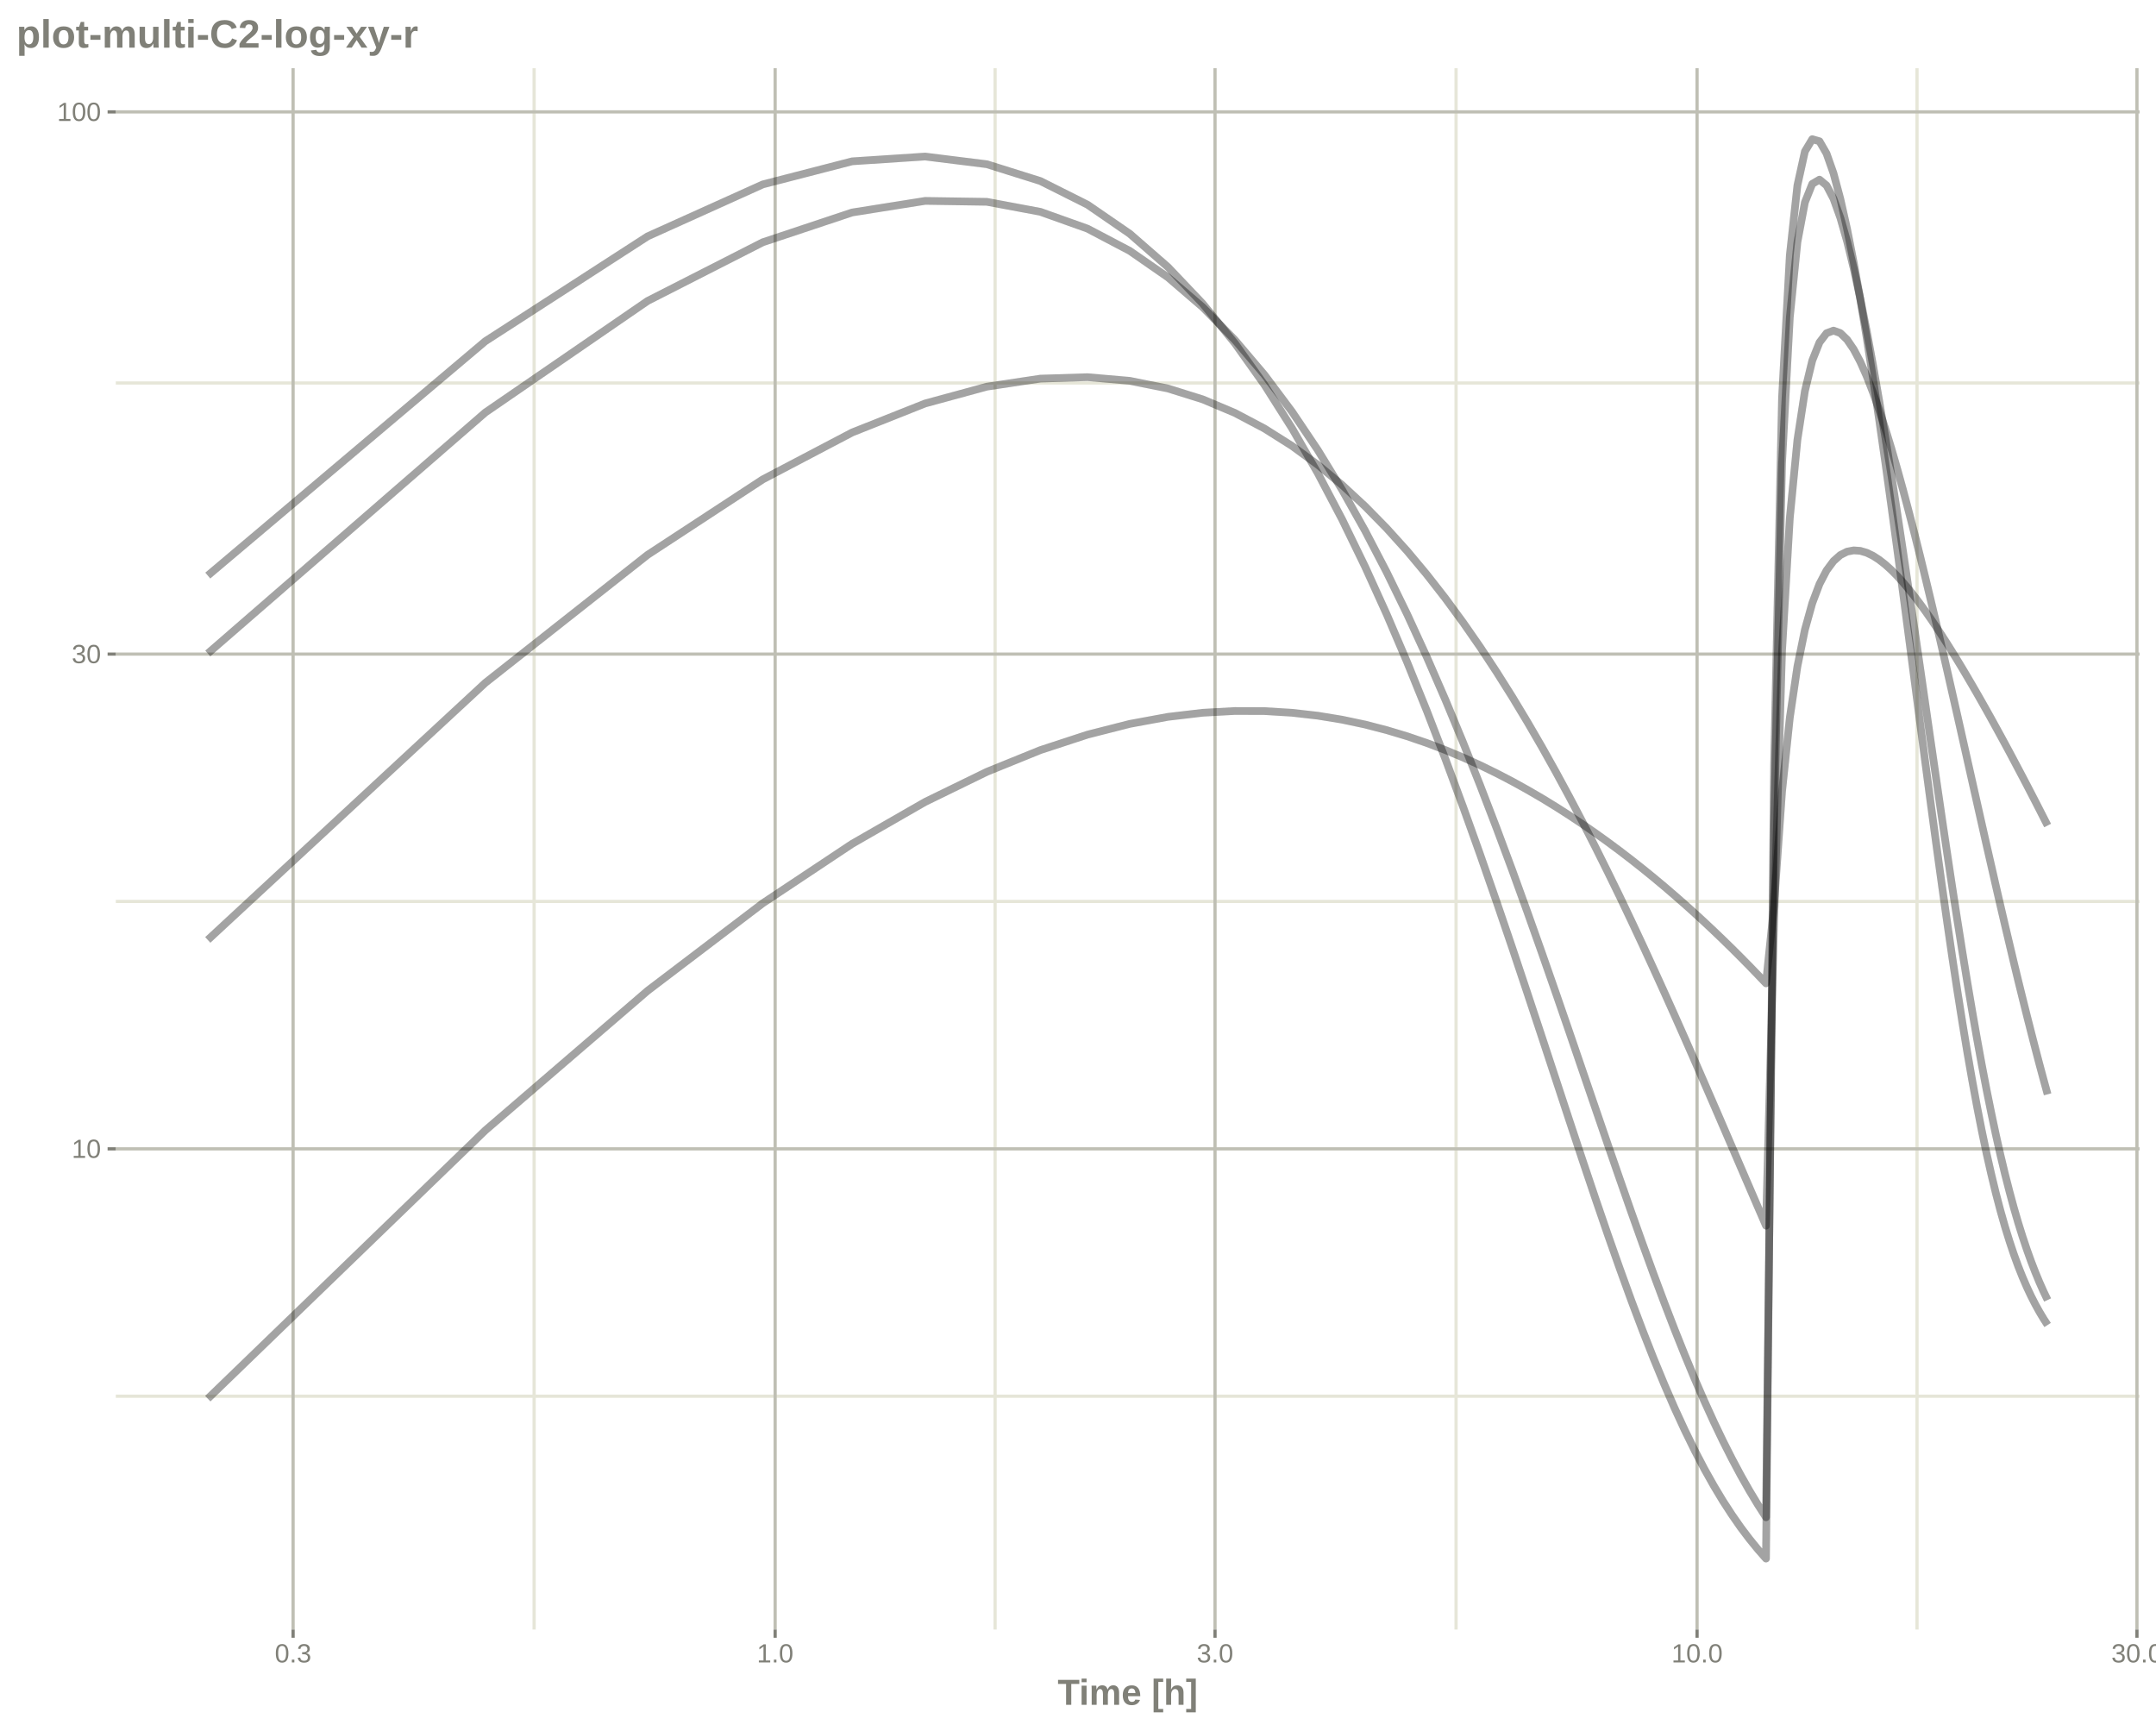
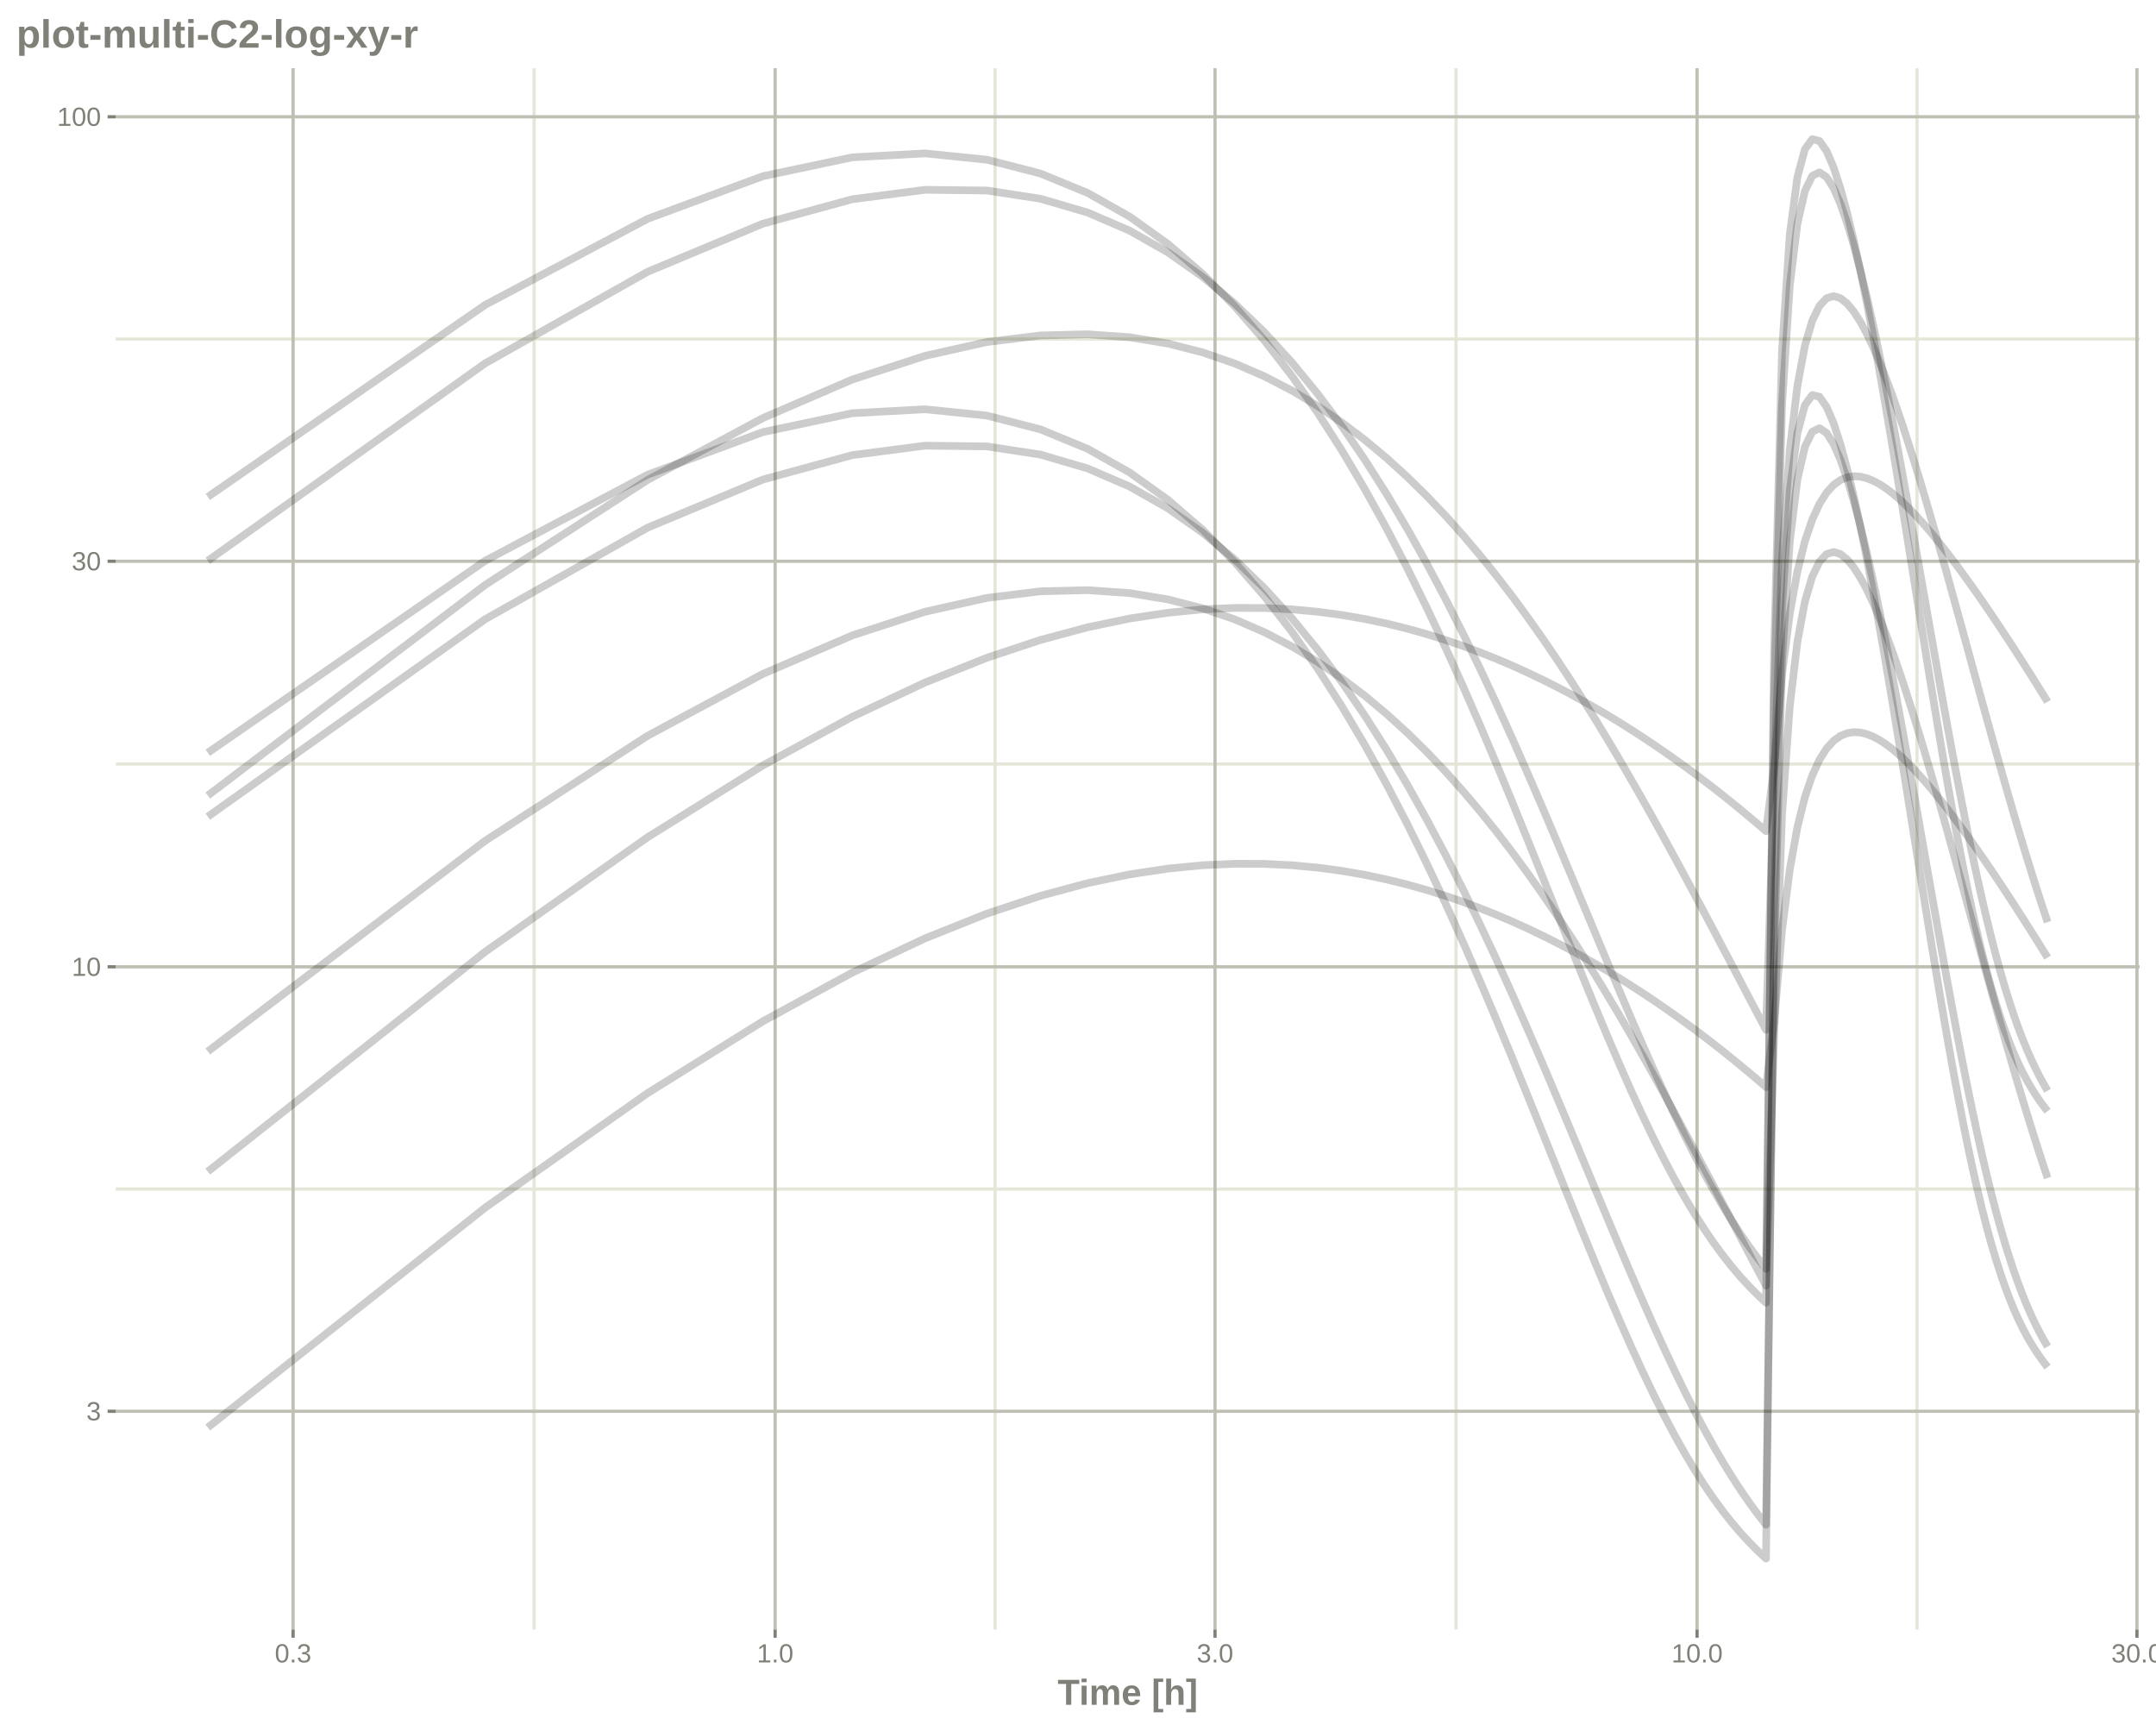
<svg xmlns="http://www.w3.org/2000/svg" viewBox="0 0 720.00 576.00">
  <defs>
    <style type="text/css">
    line, polyline, polygon, path, rect, circle {
      fill: none;
      stroke: #000000;
      stroke-linecap: round;
      stroke-linejoin: round;
      stroke-miterlimit: 10.00;
    }
  </style>
  </defs>
  <rect width="100%" height="100%" style="stroke: none; fill: #FFFFFF;" />
  <rect x="0.00" y="0.00" width="720.00" height="576.00" style="stroke-width: 1.07; stroke: #FFFFFF; fill: #FFFFFF;" />
  <defs>
    <clipPath id="cpMzguNjd8NzE0LjUyfDU0NC4xM3wyMi43Nw==">
      <rect x="38.67" y="22.77" width="675.85" height="521.36" />
    </clipPath>
  </defs>
  <rect x="38.67" y="22.77" width="675.85" height="521.36" style="stroke-width: 1.07; stroke: none; fill: #FFFFFF;" clip-path="url(#cpMzguNjd8NzE0LjUyfDU0NC4xM3wyMi43Nw==)" />
-   <polyline points="38.67,466.21 714.52,466.21 " style="stroke-width: 1.07; stroke: #E6E6D8; stroke-linecap: butt;" clip-path="url(#cpMzguNjd8NzE0LjUyfDU0NC4xM3wyMi43Nw==)" />
-   <polyline points="38.67,301.01 714.52,301.01 " style="stroke-width: 1.07; stroke: #E6E6D8; stroke-linecap: butt;" clip-path="url(#cpMzguNjd8NzE0LjUyfDU0NC4xM3wyMi43Nw==)" />
-   <polyline points="38.67,127.88 714.52,127.88 " style="stroke-width: 1.07; stroke: #E6E6D8; stroke-linecap: butt;" clip-path="url(#cpMzguNjd8NzE0LjUyfDU0NC4xM3wyMi43Nw==)" />
+   <polyline points="38.67,397.04 714.52,397.04 " style="stroke-width: 1.07; stroke: #E6E6D8; stroke-linecap: butt;" clip-path="url(#cpMzguNjd8NzE0LjUyfDU0NC4xM3wyMi43Nw==)" />
+   <polyline points="38.67,255.12 714.52,255.12 " style="stroke-width: 1.07; stroke: #E6E6D8; stroke-linecap: butt;" clip-path="url(#cpMzguNjd8NzE0LjUyfDU0NC4xM3wyMi43Nw==)" />
+   <polyline points="38.67,113.21 714.52,113.21 " style="stroke-width: 1.07; stroke: #E6E6D8; stroke-linecap: butt;" clip-path="url(#cpMzguNjd8NzE0LjUyfDU0NC4xM3wyMi43Nw==)" />
  <polyline points="178.37,544.13 178.37,22.77 " style="stroke-width: 1.07; stroke: #E6E6D8; stroke-linecap: butt;" clip-path="url(#cpMzguNjd8NzE0LjUyfDU0NC4xM3wyMi43Nw==)" />
  <polyline points="332.31,544.13 332.31,22.77 " style="stroke-width: 1.07; stroke: #E6E6D8; stroke-linecap: butt;" clip-path="url(#cpMzguNjd8NzE0LjUyfDU0NC4xM3wyMi43Nw==)" />
  <polyline points="486.25,544.13 486.25,22.77 " style="stroke-width: 1.07; stroke: #E6E6D8; stroke-linecap: butt;" clip-path="url(#cpMzguNjd8NzE0LjUyfDU0NC4xM3wyMi43Nw==)" />
  <polyline points="640.19,544.13 640.19,22.77 " style="stroke-width: 1.07; stroke: #E6E6D8; stroke-linecap: butt;" clip-path="url(#cpMzguNjd8NzE0LjUyfDU0NC4xM3wyMi43Nw==)" />
-   <polyline points="38.67,383.61 714.52,383.61 " style="stroke-width: 1.07; stroke: #BFBFB4; stroke-linecap: butt;" clip-path="url(#cpMzguNjd8NzE0LjUyfDU0NC4xM3wyMi43Nw==)" />
-   <polyline points="38.67,218.41 714.52,218.41 " style="stroke-width: 1.07; stroke: #BFBFB4; stroke-linecap: butt;" clip-path="url(#cpMzguNjd8NzE0LjUyfDU0NC4xM3wyMi43Nw==)" />
-   <polyline points="38.67,37.36 714.52,37.36 " style="stroke-width: 1.07; stroke: #BFBFB4; stroke-linecap: butt;" clip-path="url(#cpMzguNjd8NzE0LjUyfDU0NC4xM3wyMi43Nw==)" />
+   <polyline points="38.67,471.24 714.52,471.24 " style="stroke-width: 1.07; stroke: #BFBFB4; stroke-linecap: butt;" clip-path="url(#cpMzguNjd8NzE0LjUyfDU0NC4xM3wyMi43Nw==)" />
+   <polyline points="38.67,322.83 714.52,322.83 " style="stroke-width: 1.07; stroke: #BFBFB4; stroke-linecap: butt;" clip-path="url(#cpMzguNjd8NzE0LjUyfDU0NC4xM3wyMi43Nw==)" />
+   <polyline points="38.67,187.41 714.52,187.41 " style="stroke-width: 1.07; stroke: #BFBFB4; stroke-linecap: butt;" clip-path="url(#cpMzguNjd8NzE0LjUyfDU0NC4xM3wyMi43Nw==)" />
+   <polyline points="38.67,39.00 714.52,39.00 " style="stroke-width: 1.07; stroke: #BFBFB4; stroke-linecap: butt;" clip-path="url(#cpMzguNjd8NzE0LjUyfDU0NC4xM3wyMi43Nw==)" />
  <polyline points="97.88,544.13 97.88,22.77 " style="stroke-width: 1.07; stroke: #BFBFB4; stroke-linecap: butt;" clip-path="url(#cpMzguNjd8NzE0LjUyfDU0NC4xM3wyMi43Nw==)" />
  <polyline points="258.86,544.13 258.86,22.77 " style="stroke-width: 1.07; stroke: #BFBFB4; stroke-linecap: butt;" clip-path="url(#cpMzguNjd8NzE0LjUyfDU0NC4xM3wyMi43Nw==)" />
  <polyline points="405.76,544.13 405.76,22.77 " style="stroke-width: 1.07; stroke: #BFBFB4; stroke-linecap: butt;" clip-path="url(#cpMzguNjd8NzE0LjUyfDU0NC4xM3wyMi43Nw==)" />
  <polyline points="566.74,544.13 566.74,22.77 " style="stroke-width: 1.07; stroke: #BFBFB4; stroke-linecap: butt;" clip-path="url(#cpMzguNjd8NzE0LjUyfDU0NC4xM3wyMi43Nw==)" />
  <polyline points="713.64,544.13 713.64,22.77 " style="stroke-width: 1.07; stroke: #BFBFB4; stroke-linecap: butt;" clip-path="url(#cpMzguNjd8NzE0LjUyfDU0NC4xM3wyMi43Nw==)" />
-   <polyline points="69.39,313.85 162.07,228.01 216.28,185.26 254.75,160.07 284.58,144.41 308.96,134.72 329.57,129.11 347.43,126.43 363.18,125.94 377.27,127.16 390.01,129.71 401.64,133.35 412.35,137.86 422.26,143.09 431.48,148.91 440.11,155.23 448.22,161.97 455.86,169.05 463.09,176.42 469.95,184.02 476.47,191.83 482.69,199.80 488.63,207.90 494.32,216.09 499.78,224.37 505.03,232.70 510.07,241.07 514.94,249.46 519.63,257.85 524.16,266.22 528.54,274.57 532.79,282.87 536.90,291.13 540.90,299.32 544.77,307.44 548.54,315.48 552.20,323.43 555.77,331.28 559.24,339.02 562.63,346.65 565.93,354.16 569.15,361.55 572.30,368.80 575.37,375.91 578.38,382.89 581.31,389.71 584.19,396.39 587.00,402.91 589.76,409.28 592.46,307.89 595.11,217.37 597.71,172.98 600.25,146.87 602.75,130.58 605.21,120.39 607.62,114.34 609.98,111.26 612.31,110.39 614.59,111.23 616.84,113.41 619.05,116.66 621.23,120.77 623.37,125.58 625.47,130.98 627.54,136.85 629.59,143.12 631.60,149.70 633.58,156.55 635.53,163.61 637.45,170.85 639.35,178.21 641.22,185.68 643.06,193.22 644.88,200.81 646.68,208.42 648.45,216.03 650.20,223.62 651.92,231.19 653.63,238.71 655.31,246.17 656.97,253.56 658.61,260.86 660.23,268.07 661.83,275.17 663.41,282.17 664.98,289.04 666.52,295.79 668.05,302.41 669.56,308.89 671.06,315.23 672.53,321.42 673.99,327.46 675.44,333.35 676.87,339.08 678.29,344.66 679.69,350.08 681.07,355.35 682.44,360.45 683.80,365.40 " style="stroke-width: 2.56; stroke: #000000; stroke-opacity: 0.20; stroke-linecap: butt;" clip-path="url(#cpMzguNjd8NzE0LjUyfDU0NC4xM3wyMi43Nw==)" />
-   <polyline points="69.39,313.85 162.07,228.01 216.28,185.26 254.75,160.07 284.58,144.41 308.96,134.72 329.57,129.11 347.43,126.43 363.18,125.94 377.27,127.16 390.01,129.71 401.64,133.35 412.35,137.86 422.26,143.09 431.48,148.91 440.11,155.23 448.22,161.97 455.86,169.05 463.09,176.42 469.95,184.02 476.47,191.83 482.69,199.80 488.63,207.90 494.32,216.09 499.78,224.37 505.03,232.70 510.07,241.07 514.94,249.46 519.63,257.85 524.16,266.22 528.54,274.57 532.79,282.87 536.90,291.13 540.90,299.32 544.77,307.44 548.54,315.48 552.20,323.43 555.77,331.28 559.24,339.02 562.63,346.65 565.93,354.16 569.15,361.55 572.30,368.80 575.37,375.91 578.38,382.89 581.31,389.71 584.19,396.39 587.00,402.91 589.76,409.28 592.46,307.89 595.11,217.37 597.71,172.98 600.25,146.87 602.75,130.58 605.21,120.39 607.62,114.34 609.98,111.26 612.31,110.39 614.59,111.23 616.84,113.41 619.05,116.66 621.23,120.77 623.37,125.58 625.47,130.98 627.54,136.85 629.59,143.12 631.60,149.70 633.58,156.55 635.53,163.61 637.45,170.85 639.35,178.21 641.22,185.68 643.06,193.22 644.88,200.81 646.68,208.42 648.45,216.03 650.20,223.62 651.92,231.19 653.63,238.71 655.31,246.17 656.97,253.56 658.61,260.86 660.23,268.07 661.83,275.17 663.41,282.17 664.98,289.04 666.52,295.79 668.05,302.41 669.56,308.89 671.06,315.23 672.53,321.42 673.99,327.46 675.44,333.35 676.87,339.08 678.29,344.66 679.69,350.08 681.07,355.35 682.44,360.45 683.80,365.40 " style="stroke-width: 2.56; stroke: #000000; stroke-opacity: 0.20; stroke-linecap: butt;" clip-path="url(#cpMzguNjd8NzE0LjUyfDU0NC4xM3wyMi43Nw==)" />
-   <polyline points="69.39,192.19 162.07,113.94 216.28,78.92 254.75,61.57 284.58,53.87 308.96,52.27 329.57,54.84 347.43,60.45 363.18,68.35 377.27,78.04 390.01,89.15 401.64,101.39 412.35,114.56 422.26,128.48 431.48,143.02 440.11,158.05 448.22,173.47 455.86,189.19 463.09,205.12 469.95,221.19 476.47,237.32 482.69,253.44 488.63,269.49 494.32,285.40 499.78,301.10 505.03,316.52 510.07,331.62 514.94,346.32 519.63,360.58 524.16,374.34 528.54,387.55 532.79,400.18 536.90,412.18 540.90,423.53 544.77,434.22 548.54,444.22 552.20,453.55 555.77,462.20 559.24,470.20 562.63,477.55 565.93,484.29 569.15,490.45 572.30,496.07 575.37,501.18 578.38,505.81 581.31,510.02 584.19,513.83 587.00,517.29 589.76,520.43 592.46,255.64 595.11,132.78 597.71,85.25 600.25,61.88 602.75,50.56 605.21,46.47 607.62,47.17 609.98,51.27 612.31,57.89 614.59,66.43 616.84,76.46 619.05,87.67 621.23,99.82 623.37,112.72 625.47,126.19 627.54,140.11 629.59,154.36 631.60,168.83 633.58,183.42 635.53,198.06 637.45,212.65 639.35,227.12 641.22,241.39 643.06,255.40 644.88,269.08 646.68,282.37 648.45,295.22 650.20,307.57 651.92,319.39 653.63,330.63 655.31,341.28 656.97,351.30 658.61,360.70 660.23,369.47 661.83,377.61 663.41,385.14 664.98,392.07 666.52,398.44 668.05,404.26 669.56,409.58 671.06,414.43 672.53,418.83 673.99,422.84 675.44,426.48 676.87,429.79 678.29,432.80 679.69,435.54 681.07,438.04 682.44,440.33 683.80,442.43 " style="stroke-width: 2.56; stroke: #000000; stroke-opacity: 0.20; stroke-linecap: butt;" clip-path="url(#cpMzguNjd8NzE0LjUyfDU0NC4xM3wyMi43Nw==)" />
-   <polyline points="69.39,192.19 162.07,113.94 216.28,78.92 254.75,61.57 284.58,53.87 308.96,52.27 329.57,54.84 347.43,60.45 363.18,68.35 377.27,78.04 390.01,89.15 401.64,101.39 412.35,114.56 422.26,128.48 431.48,143.02 440.11,158.05 448.22,173.47 455.86,189.19 463.09,205.12 469.95,221.19 476.47,237.32 482.69,253.44 488.63,269.49 494.32,285.40 499.78,301.10 505.03,316.52 510.07,331.62 514.94,346.32 519.63,360.58 524.16,374.34 528.54,387.55 532.79,400.18 536.90,412.18 540.90,423.53 544.77,434.22 548.54,444.22 552.20,453.55 555.77,462.20 559.24,470.20 562.63,477.55 565.93,484.29 569.15,490.45 572.30,496.07 575.37,501.18 578.38,505.81 581.31,510.02 584.19,513.83 587.00,517.29 589.76,520.43 592.46,255.64 595.11,132.78 597.71,85.25 600.25,61.88 602.75,50.56 605.21,46.47 607.62,47.17 609.98,51.27 612.31,57.89 614.59,66.43 616.84,76.46 619.05,87.67 621.23,99.82 623.37,112.72 625.47,126.19 627.54,140.11 629.59,154.36 631.60,168.83 633.58,183.42 635.53,198.06 637.45,212.65 639.35,227.12 641.22,241.39 643.06,255.40 644.88,269.08 646.68,282.37 648.45,295.22 650.20,307.57 651.92,319.39 653.63,330.63 655.31,341.28 656.97,351.30 658.61,360.70 660.23,369.47 661.83,377.61 663.41,385.14 664.98,392.07 666.52,398.44 668.05,404.26 669.56,409.58 671.06,414.43 672.53,418.83 673.99,422.84 675.44,426.48 676.87,429.79 678.29,432.80 679.69,435.54 681.07,438.04 682.44,440.33 683.80,442.43 " style="stroke-width: 2.56; stroke: #000000; stroke-opacity: 0.20; stroke-linecap: butt;" clip-path="url(#cpMzguNjd8NzE0LjUyfDU0NC4xM3wyMi43Nw==)" />
-   <polyline points="69.39,467.03 162.07,377.45 216.28,330.82 254.75,301.59 284.58,281.76 308.96,267.77 329.57,257.72 347.43,250.47 363.18,245.31 377.27,241.72 390.01,239.37 401.64,238.00 412.35,237.41 422.26,237.44 431.48,238.00 440.11,238.98 448.22,240.31 455.86,241.93 463.09,243.80 469.95,245.86 476.47,248.09 482.69,250.46 488.63,252.95 494.32,255.53 499.78,258.20 505.03,260.93 510.07,263.72 514.94,266.55 519.63,269.42 524.16,272.32 528.54,275.24 532.79,278.18 536.90,281.13 540.90,284.10 544.77,287.07 548.54,290.05 552.20,293.02 555.77,296.00 559.24,298.98 562.63,301.95 565.93,304.91 569.15,307.87 572.30,310.83 575.37,313.77 578.38,316.71 581.31,319.63 584.19,322.55 587.00,325.46 589.76,328.35 592.46,302.21 595.11,264.36 597.71,239.64 600.25,222.50 602.75,210.26 605.21,201.41 607.62,195.02 609.98,190.48 612.31,187.35 614.59,185.33 616.84,184.20 619.05,183.78 621.23,183.93 623.37,184.56 625.47,185.57 627.54,186.91 629.59,188.51 631.60,190.33 633.58,192.33 635.53,194.49 637.45,196.77 639.35,199.16 641.22,201.64 643.06,204.18 644.88,206.79 646.68,209.45 648.45,212.14 650.20,214.87 651.92,217.62 653.63,220.39 655.31,223.17 656.97,225.97 658.61,228.77 660.23,231.57 661.83,234.38 663.41,237.18 664.98,239.99 666.52,242.79 668.05,245.58 669.56,248.36 671.06,251.14 672.53,253.91 673.99,256.67 675.44,259.41 676.87,262.15 678.29,264.88 679.69,267.59 681.07,270.29 682.44,272.98 683.80,275.65 " style="stroke-width: 2.56; stroke: #000000; stroke-opacity: 0.20; stroke-linecap: butt;" clip-path="url(#cpMzguNjd8NzE0LjUyfDU0NC4xM3wyMi43Nw==)" />
-   <polyline points="69.39,467.03 162.07,377.45 216.28,330.82 254.75,301.59 284.58,281.76 308.96,267.77 329.57,257.72 347.43,250.47 363.18,245.31 377.27,241.72 390.01,239.37 401.64,238.00 412.35,237.41 422.26,237.44 431.48,238.00 440.11,238.98 448.22,240.31 455.86,241.93 463.09,243.80 469.95,245.86 476.47,248.09 482.69,250.46 488.63,252.95 494.32,255.53 499.78,258.20 505.03,260.93 510.07,263.72 514.94,266.55 519.63,269.42 524.16,272.32 528.54,275.24 532.79,278.18 536.90,281.13 540.90,284.10 544.77,287.07 548.54,290.05 552.20,293.02 555.77,296.00 559.24,298.98 562.63,301.95 565.93,304.91 569.15,307.87 572.30,310.83 575.37,313.77 578.38,316.71 581.31,319.63 584.19,322.55 587.00,325.46 589.76,328.35 592.46,302.21 595.11,264.36 597.71,239.64 600.25,222.50 602.75,210.26 605.21,201.41 607.62,195.02 609.98,190.48 612.31,187.35 614.59,185.33 616.84,184.20 619.05,183.78 621.23,183.93 623.37,184.56 625.47,185.57 627.54,186.91 629.59,188.51 631.60,190.33 633.58,192.33 635.53,194.49 637.45,196.77 639.35,199.16 641.22,201.64 643.06,204.18 644.88,206.79 646.68,209.45 648.45,212.14 650.20,214.87 651.92,217.62 653.63,220.39 655.31,223.17 656.97,225.97 658.61,228.77 660.23,231.57 661.83,234.38 663.41,237.18 664.98,239.99 666.52,242.79 668.05,245.58 669.56,248.36 671.06,251.14 672.53,253.91 673.99,256.67 675.44,259.41 676.87,262.15 678.29,264.88 679.69,267.59 681.07,270.29 682.44,272.98 683.80,275.65 " style="stroke-width: 2.56; stroke: #000000; stroke-opacity: 0.20; stroke-linecap: butt;" clip-path="url(#cpMzguNjd8NzE0LjUyfDU0NC4xM3wyMi43Nw==)" />
-   <polyline points="69.39,218.20 162.07,137.74 216.28,100.49 254.75,80.89 284.58,70.95 308.96,67.08 329.57,67.39 347.43,70.73 363.18,76.35 377.27,83.76 390.01,92.59 401.64,102.57 412.35,113.48 422.26,125.16 431.48,137.48 440.11,150.32 448.22,163.58 455.86,177.19 463.09,191.07 469.95,205.15 476.47,219.36 482.69,233.66 488.63,247.99 494.32,262.29 499.78,276.51 505.03,290.61 510.07,304.54 514.94,318.26 519.63,331.71 524.16,344.85 528.54,357.66 532.79,370.08 536.90,382.08 540.90,393.64 544.77,404.72 548.54,415.31 552.20,425.38 555.77,434.93 559.24,443.94 562.63,452.42 565.93,460.37 569.15,467.80 572.30,474.72 575.37,481.14 578.38,487.09 581.31,492.59 584.19,497.67 587.00,502.34 589.76,506.65 592.46,275.26 595.11,154.69 597.71,105.98 600.25,80.85 602.75,67.56 605.21,61.40 607.62,59.98 609.98,61.92 612.31,66.37 614.59,72.73 616.84,80.59 619.05,89.64 621.23,99.64 623.37,110.41 625.47,121.80 627.54,133.69 629.59,145.95 631.60,158.51 633.58,171.27 635.53,184.16 637.45,197.11 639.35,210.06 641.22,222.94 643.06,235.71 644.88,248.30 646.68,260.67 648.45,272.77 650.20,284.56 651.92,296.00 653.63,307.05 655.31,317.68 656.97,327.87 658.61,337.59 660.23,346.84 661.83,355.59 663.41,363.85 664.98,371.61 666.52,378.88 668.05,385.67 669.56,391.99 671.06,397.86 672.53,403.29 673.99,408.32 675.44,412.96 676.87,417.24 678.29,421.19 679.69,424.82 681.07,428.16 682.44,431.24 683.80,434.08 " style="stroke-width: 2.56; stroke: #000000; stroke-opacity: 0.20; stroke-linecap: butt;" clip-path="url(#cpMzguNjd8NzE0LjUyfDU0NC4xM3wyMi43Nw==)" />
-   <polyline points="69.39,218.20 162.07,137.74 216.28,100.49 254.75,80.89 284.58,70.95 308.96,67.08 329.57,67.39 347.43,70.73 363.18,76.35 377.27,83.76 390.01,92.59 401.64,102.57 412.35,113.48 422.26,125.16 431.48,137.48 440.11,150.32 448.22,163.58 455.86,177.19 463.09,191.07 469.95,205.15 476.47,219.36 482.69,233.66 488.63,247.99 494.32,262.29 499.78,276.51 505.03,290.61 510.07,304.54 514.94,318.26 519.63,331.71 524.16,344.85 528.54,357.66 532.79,370.08 536.90,382.08 540.90,393.64 544.77,404.72 548.54,415.31 552.20,425.38 555.77,434.93 559.24,443.94 562.63,452.42 565.93,460.37 569.15,467.80 572.30,474.72 575.37,481.14 578.38,487.09 581.31,492.59 584.19,497.67 587.00,502.34 589.76,506.65 592.46,275.26 595.11,154.69 597.71,105.98 600.25,80.85 602.75,67.56 605.21,61.40 607.62,59.98 609.98,61.92 612.31,66.37 614.59,72.73 616.84,80.59 619.05,89.64 621.23,99.64 623.37,110.41 625.47,121.80 627.54,133.69 629.59,145.95 631.60,158.51 633.58,171.27 635.53,184.16 637.45,197.11 639.35,210.06 641.22,222.94 643.06,235.71 644.88,248.30 646.68,260.67 648.45,272.77 650.20,284.56 651.92,296.00 653.63,307.05 655.31,317.68 656.97,327.87 658.61,337.59 660.23,346.84 661.83,355.59 663.41,363.85 664.98,371.61 666.52,378.88 668.05,385.67 669.56,391.99 671.06,397.86 672.53,403.29 673.99,408.32 675.44,412.96 676.87,417.24 678.29,421.19 679.69,424.82 681.07,428.16 682.44,431.24 683.80,434.08 " style="stroke-width: 2.56; stroke: #000000; stroke-opacity: 0.20; stroke-linecap: butt;" clip-path="url(#cpMzguNjd8NzE0LjUyfDU0NC4xM3wyMi43Nw==)" />
+   <polyline points="69.39,265.65 162.07,195.28 216.28,160.24 254.75,139.59 284.58,126.75 308.96,118.81 329.57,114.21 347.43,112.01 363.18,111.62 377.27,112.61 390.01,114.71 401.64,117.68 412.35,121.38 422.26,125.67 431.48,130.44 440.11,135.63 448.22,141.15 455.86,146.95 463.09,152.99 469.95,159.23 476.47,165.63 482.69,172.16 488.63,178.80 494.32,185.52 499.78,192.30 505.03,199.13 510.07,205.99 514.94,212.87 519.63,219.74 524.16,226.60 528.54,233.45 532.79,240.26 536.90,247.02 540.90,253.74 544.77,260.40 548.54,266.99 552.20,273.50 555.77,279.94 559.24,286.29 562.63,292.54 565.93,298.70 569.15,304.75 572.30,310.69 575.37,316.53 578.38,322.24 581.31,327.84 584.19,333.31 587.00,338.66 589.76,343.87 592.46,260.76 595.11,186.56 597.71,150.18 600.25,128.77 602.75,115.42 605.21,107.07 607.62,102.11 609.98,99.58 612.31,98.87 614.59,99.56 616.84,101.34 619.05,104.00 621.23,107.37 623.37,111.32 625.47,115.75 627.54,120.56 629.59,125.69 631.60,131.09 633.58,136.71 635.53,142.50 637.45,148.43 639.35,154.47 641.22,160.59 643.06,166.77 644.88,172.98 646.68,179.22 648.45,185.46 650.20,191.69 651.92,197.89 653.63,204.05 655.31,210.17 656.97,216.22 658.61,222.21 660.23,228.12 661.83,233.95 663.41,239.68 664.98,245.32 666.52,250.85 668.05,256.27 669.56,261.58 671.06,266.78 672.53,271.85 673.99,276.81 675.44,281.63 676.87,286.33 678.29,290.91 679.69,295.35 681.07,299.67 682.44,303.85 683.80,307.91 " style="stroke-width: 2.56; stroke: #000000; stroke-opacity: 0.20; stroke-linecap: butt;" clip-path="url(#cpMzguNjd8NzE0LjUyfDU0NC4xM3wyMi43Nw==)" />
+   <polyline points="69.39,351.09 162.07,280.72 216.28,245.68 254.75,225.03 284.58,212.19 308.96,204.26 329.57,199.65 347.43,197.45 363.18,197.06 377.27,198.05 390.01,200.15 401.64,203.13 412.35,206.82 422.26,211.11 431.48,215.88 440.11,221.07 448.22,226.59 455.86,232.39 463.09,238.43 469.95,244.67 476.47,251.07 482.69,257.60 488.63,264.24 494.32,270.96 499.78,277.74 505.03,284.57 510.07,291.43 514.94,298.31 519.63,305.18 524.16,312.05 528.54,318.89 532.79,325.70 536.90,332.46 540.90,339.18 544.77,345.84 548.54,352.43 552.20,358.94 555.77,365.38 559.24,371.73 562.63,377.98 565.93,384.14 569.15,390.19 572.30,396.13 575.37,401.97 578.38,407.68 581.31,413.28 584.19,418.75 587.00,424.10 589.76,429.32 592.46,346.20 595.11,272.00 597.71,235.62 600.25,214.21 602.75,200.86 605.21,192.51 607.62,187.55 609.98,185.02 612.31,184.31 614.59,185.00 616.84,186.78 619.05,189.45 621.23,192.82 623.37,196.76 625.47,201.19 627.54,206.00 629.59,211.13 631.60,216.53 633.58,222.15 635.53,227.94 637.45,233.87 639.35,239.91 641.22,246.03 643.06,252.21 644.88,258.43 646.68,264.66 648.45,270.90 650.20,277.13 651.92,283.33 653.63,289.50 655.31,295.61 656.97,301.67 658.61,307.65 660.23,313.56 661.83,319.39 663.41,325.12 664.98,330.76 666.52,336.29 668.05,341.71 669.56,347.02 671.06,352.22 672.53,357.30 673.99,362.25 675.44,367.08 676.87,371.78 678.29,376.35 679.69,380.79 681.07,385.11 682.44,389.29 683.80,393.35 " style="stroke-width: 2.56; stroke: #000000; stroke-opacity: 0.20; stroke-linecap: butt;" clip-path="url(#cpMzguNjd8NzE0LjUyfDU0NC4xM3wyMi43Nw==)" />
+   <polyline points="69.39,165.92 162.07,101.78 216.28,73.07 254.75,58.84 284.58,52.54 308.96,51.22 329.57,53.33 347.43,57.93 363.18,64.41 377.27,72.35 390.01,81.45 401.64,91.49 412.35,102.28 422.26,113.70 431.48,125.61 440.11,137.94 448.22,150.58 455.86,163.46 463.09,176.52 469.95,189.69 476.47,202.92 482.69,216.13 488.63,229.29 494.32,242.33 499.78,255.19 505.03,267.84 510.07,280.22 514.94,292.27 519.63,303.96 524.16,315.24 528.54,326.07 532.79,336.42 536.90,346.25 540.90,355.56 544.77,364.32 548.54,372.52 552.20,380.17 555.77,387.26 559.24,393.81 562.63,399.84 565.93,405.37 569.15,410.42 572.30,415.02 575.37,419.21 578.38,423.01 581.31,426.46 584.19,429.58 587.00,432.42 589.76,434.99 592.46,217.94 595.11,117.22 597.71,78.26 600.25,59.10 602.75,49.82 605.21,46.47 607.62,47.05 609.98,50.41 612.31,55.83 614.59,62.83 616.84,71.05 619.05,80.25 621.23,90.21 623.37,100.77 625.47,111.82 627.54,123.23 629.59,134.91 631.60,146.77 633.58,158.73 635.53,170.73 637.45,182.69 639.35,194.55 641.22,206.25 643.06,217.74 644.88,228.95 646.68,239.85 648.45,250.38 650.20,260.50 651.92,270.19 653.63,279.41 655.31,288.13 656.97,296.35 658.61,304.06 660.23,311.24 661.83,317.91 663.41,324.09 664.98,329.77 666.52,334.99 668.05,339.76 669.56,344.12 671.06,348.09 672.53,351.71 673.99,354.99 675.44,357.98 676.87,360.69 678.29,363.15 679.69,365.40 681.07,367.45 682.44,369.33 683.80,371.05 " style="stroke-width: 2.56; stroke: #000000; stroke-opacity: 0.20; stroke-linecap: butt;" clip-path="url(#cpMzguNjd8NzE0LjUyfDU0NC4xM3wyMi43Nw==)" />
+   <polyline points="69.39,251.36 162.07,187.22 216.28,158.51 254.75,144.29 284.58,137.98 308.96,136.66 329.57,138.77 347.43,143.37 363.18,149.85 377.27,157.79 390.01,166.89 401.64,176.93 412.35,187.73 422.26,199.14 431.48,211.06 440.11,223.38 448.22,236.02 455.86,248.90 463.09,261.96 469.95,275.13 476.47,288.36 482.69,301.57 488.63,314.73 494.32,327.77 499.78,340.64 505.03,353.28 510.07,365.66 514.94,377.71 519.63,389.40 524.16,400.68 528.54,411.51 532.79,421.86 536.90,431.70 540.90,441.00 544.77,449.76 548.54,457.96 552.20,465.61 555.77,472.70 559.24,479.25 562.63,485.28 565.93,490.81 569.15,495.86 572.30,500.46 575.37,504.65 578.38,508.45 581.31,511.90 584.19,515.02 587.00,517.86 589.76,520.43 592.46,303.38 595.11,202.66 597.71,163.70 600.25,144.54 602.75,135.27 605.21,131.91 607.62,132.49 609.98,135.85 612.31,141.27 614.59,148.27 616.84,156.50 619.05,165.69 621.23,175.65 623.37,186.22 625.47,197.26 627.54,208.67 629.59,220.35 631.60,232.21 633.58,244.17 635.53,256.17 637.45,268.13 639.35,279.99 641.22,291.69 643.06,303.18 644.88,314.39 646.68,325.29 648.45,335.82 650.20,345.94 651.92,355.63 653.63,364.85 655.31,373.57 656.97,381.79 658.61,389.50 660.23,396.68 661.83,403.36 663.41,409.53 664.98,415.21 666.52,420.43 668.05,425.20 669.56,429.56 671.06,433.54 672.53,437.15 673.99,440.43 675.44,443.42 676.87,446.13 678.29,448.60 679.69,450.84 681.07,452.89 682.44,454.77 683.80,456.49 " style="stroke-width: 2.56; stroke: #000000; stroke-opacity: 0.20; stroke-linecap: butt;" clip-path="url(#cpMzguNjd8NzE0LjUyfDU0NC4xM3wyMi43Nw==)" />
+   <polyline points="69.39,391.22 162.07,317.78 216.28,279.56 254.75,255.60 284.58,239.35 308.96,227.88 329.57,219.64 347.43,213.70 363.18,209.46 377.27,206.53 390.01,204.60 401.64,203.47 412.35,202.99 422.26,203.02 431.48,203.47 440.11,204.28 448.22,205.37 455.86,206.70 463.09,208.22 469.95,209.92 476.47,211.74 482.69,213.69 488.63,215.73 494.32,217.85 499.78,220.03 505.03,222.27 510.07,224.55 514.94,226.88 519.63,229.23 524.16,231.60 528.54,234.00 532.79,236.41 536.90,238.83 540.90,241.26 544.77,243.70 548.54,246.14 552.20,248.58 555.77,251.02 559.24,253.46 562.63,255.89 565.93,258.32 569.15,260.75 572.30,263.17 575.37,265.58 578.38,267.99 581.31,270.39 584.19,272.78 587.00,275.16 589.76,277.54 592.46,256.10 595.11,225.08 597.71,204.82 600.25,190.77 602.75,180.73 605.21,173.48 607.62,168.24 609.98,164.52 612.31,161.95 614.59,160.30 616.84,159.37 619.05,159.02 621.23,159.15 623.37,159.67 625.47,160.50 627.54,161.59 629.59,162.90 631.60,164.40 633.58,166.04 635.53,167.81 637.45,169.68 639.35,171.64 641.22,173.66 643.06,175.75 644.88,177.89 646.68,180.07 648.45,182.27 650.20,184.51 651.92,186.76 653.63,189.03 655.31,191.32 656.97,193.61 658.61,195.90 660.23,198.20 661.83,200.50 663.41,202.80 664.98,205.10 666.52,207.40 668.05,209.68 669.56,211.97 671.06,214.24 672.53,216.51 673.99,218.77 675.44,221.03 676.87,223.27 678.29,225.50 679.69,227.73 681.07,229.94 682.44,232.15 683.80,234.34 " style="stroke-width: 2.56; stroke: #000000; stroke-opacity: 0.20; stroke-linecap: butt;" clip-path="url(#cpMzguNjd8NzE0LjUyfDU0NC4xM3wyMi43Nw==)" />
+   <polyline points="69.39,476.66 162.07,403.22 216.28,365.00 254.75,341.04 284.58,324.79 308.96,313.32 329.57,305.08 347.43,299.14 363.18,294.90 377.27,291.97 390.01,290.04 401.64,288.91 412.35,288.43 422.26,288.46 431.48,288.91 440.11,289.72 448.22,290.81 455.86,292.14 463.09,293.67 469.95,295.36 476.47,297.19 482.69,299.13 488.63,301.17 494.32,303.29 499.78,305.47 505.03,307.71 510.07,310.00 514.94,312.32 519.63,314.67 524.16,317.05 528.54,319.44 532.79,321.85 536.90,324.27 540.90,326.70 544.77,329.14 548.54,331.58 552.20,334.02 555.77,336.46 559.24,338.90 562.63,341.33 565.93,343.76 569.15,346.19 572.30,348.61 575.37,351.02 578.38,353.43 581.31,355.83 584.19,358.22 587.00,360.60 589.76,362.98 592.46,341.55 595.11,310.53 597.71,290.26 600.25,276.21 602.75,266.17 605.21,258.92 607.62,253.68 609.98,249.96 612.31,247.39 614.59,245.74 616.84,244.81 619.05,244.47 621.23,244.59 623.37,245.11 625.47,245.94 627.54,247.03 629.59,248.34 631.60,249.84 633.58,251.48 635.53,253.25 637.45,255.12 639.35,257.08 641.22,259.11 643.06,261.19 644.88,263.33 646.68,265.51 648.45,267.72 650.20,269.95 651.92,272.21 653.63,274.48 655.31,276.76 656.97,279.05 658.61,281.35 660.23,283.65 661.83,285.95 663.41,288.25 664.98,290.54 666.52,292.84 668.05,295.13 669.56,297.41 671.06,299.69 672.53,301.95 673.99,304.22 675.44,306.47 676.87,308.71 678.29,310.95 679.69,313.17 681.07,315.38 682.44,317.59 683.80,319.78 " style="stroke-width: 2.56; stroke: #000000; stroke-opacity: 0.20; stroke-linecap: butt;" clip-path="url(#cpMzguNjd8NzE0LjUyfDU0NC4xM3wyMi43Nw==)" />
+   <polyline points="69.39,187.25 162.07,121.29 216.28,90.75 254.75,74.69 284.58,66.54 308.96,63.37 329.57,63.62 347.43,66.35 363.18,70.96 377.27,77.04 390.01,84.28 401.64,92.45 412.35,101.40 422.26,110.98 431.48,121.07 440.11,131.60 448.22,142.47 455.86,153.63 463.09,165.00 469.95,176.54 476.47,188.20 482.69,199.92 488.63,211.66 494.32,223.38 499.78,235.04 505.03,246.60 510.07,258.02 514.94,269.26 519.63,280.29 524.16,291.06 528.54,301.56 532.79,311.74 536.90,321.58 540.90,331.06 544.77,340.14 548.54,348.82 552.20,357.08 555.77,364.90 559.24,372.29 562.63,379.24 565.93,385.76 569.15,391.85 572.30,397.52 575.37,402.78 578.38,407.66 581.31,412.17 584.19,416.33 587.00,420.16 589.76,423.69 592.46,234.02 595.11,135.18 597.71,95.25 600.25,74.65 602.75,63.76 605.21,58.71 607.62,57.54 609.98,59.14 612.31,62.78 614.59,68.00 616.84,74.44 619.05,81.85 621.23,90.06 623.37,98.89 625.47,108.22 627.54,117.96 629.59,128.02 631.60,138.31 633.58,148.77 635.53,159.34 637.45,169.95 639.35,180.57 641.22,191.13 643.06,201.59 644.88,211.91 646.68,222.05 648.45,231.97 650.20,241.64 651.92,251.01 653.63,260.07 655.31,268.79 656.97,277.14 658.61,285.11 660.23,292.69 661.83,299.86 663.41,306.63 664.98,313.00 666.52,318.95 668.05,324.52 669.56,329.70 671.06,334.51 672.53,338.97 673.99,343.09 675.44,346.90 676.87,350.41 678.29,353.64 679.69,356.61 681.07,359.36 682.44,361.88 683.80,364.21 " style="stroke-width: 2.56; stroke: #000000; stroke-opacity: 0.20; stroke-linecap: butt;" clip-path="url(#cpMzguNjd8NzE0LjUyfDU0NC4xM3wyMi43Nw==)" />
+   <polyline points="69.39,272.69 162.07,206.73 216.28,176.19 254.75,160.13 284.58,151.98 308.96,148.81 329.57,149.06 347.43,151.79 363.18,156.41 377.27,162.48 390.01,169.72 401.64,177.90 412.35,186.84 422.26,196.42 431.48,206.51 440.11,217.04 448.22,227.91 455.86,239.07 463.09,250.44 469.95,261.98 476.47,273.64 482.69,285.36 488.63,297.10 494.32,308.82 499.78,320.48 505.03,332.04 510.07,343.46 514.94,354.70 519.63,365.73 524.16,376.50 528.54,387.00 532.79,397.18 536.90,407.02 540.90,416.50 544.77,425.58 548.54,434.26 552.20,442.52 555.77,450.34 559.24,457.73 562.63,464.68 565.93,471.20 569.15,477.29 572.30,482.96 575.37,488.22 578.38,493.10 581.31,497.61 584.19,501.77 587.00,505.61 589.76,509.13 592.46,319.46 595.11,220.62 597.71,180.70 600.25,160.09 602.75,149.20 605.21,144.15 607.62,142.98 609.98,144.58 612.31,148.22 614.59,153.44 616.84,159.88 619.05,167.30 621.23,175.50 623.37,184.33 625.47,193.67 627.54,203.41 629.59,213.46 631.60,223.75 633.58,234.21 635.53,244.78 637.45,255.39 639.35,266.01 641.22,276.57 643.06,287.03 644.88,297.36 646.68,307.50 648.45,317.42 650.20,327.08 651.92,336.45 653.63,345.51 655.31,354.23 656.97,362.58 658.61,370.55 660.23,378.13 661.83,385.31 663.41,392.07 664.98,398.44 666.52,404.40 668.05,409.96 669.56,415.14 671.06,419.95 672.53,424.41 673.99,428.53 675.44,432.34 676.87,435.85 678.29,439.08 679.69,442.06 681.07,444.80 682.44,447.32 683.80,449.65 " style="stroke-width: 2.56; stroke: #000000; stroke-opacity: 0.20; stroke-linecap: butt;" clip-path="url(#cpMzguNjd8NzE0LjUyfDU0NC4xM3wyMi43Nw==)" />
  <defs>
    <clipPath id="cpMC4wMHw3MjAuMDB8NTc2LjAwfDAuMDA=">
      <rect x="0.00" y="0.00" width="720.00" height="576.00" />
    </clipPath>
  </defs>
  <g clip-path="url(#cpMC4wMHw3MjAuMDB8NTc2LjAwfDAuMDA=)">
-     <text x="23.95" y="386.63" style="font-size: 8.80px; fill: #808078; font-family: Liberation Sans;" textLength="9.78px" lengthAdjust="spacingAndGlyphs">10</text>
+     <text x="28.84" y="474.27" style="font-size: 8.80px; fill: #808078; font-family: Liberation Sans;" textLength="4.89px" lengthAdjust="spacingAndGlyphs">3</text>
  </g>
  <g clip-path="url(#cpMC4wMHw3MjAuMDB8NTc2LjAwfDAuMDA=)">
-     <text x="23.95" y="221.43" style="font-size: 8.80px; fill: #808078; font-family: Liberation Sans;" textLength="9.78px" lengthAdjust="spacingAndGlyphs">30</text>
+     <text x="23.95" y="325.86" style="font-size: 8.80px; fill: #808078; font-family: Liberation Sans;" textLength="9.78px" lengthAdjust="spacingAndGlyphs">10</text>
  </g>
  <g clip-path="url(#cpMC4wMHw3MjAuMDB8NTc2LjAwfDAuMDA=)">
-     <text x="19.06" y="40.39" style="font-size: 8.80px; fill: #808078; font-family: Liberation Sans;" textLength="14.67px" lengthAdjust="spacingAndGlyphs">100</text>
+     <text x="23.95" y="190.44" style="font-size: 8.80px; fill: #808078; font-family: Liberation Sans;" textLength="9.78px" lengthAdjust="spacingAndGlyphs">30</text>
  </g>
-   <polyline points="35.93,383.61 38.67,383.61 " style="stroke-width: 1.07; stroke: #808078; stroke-linecap: butt;" clip-path="url(#cpMC4wMHw3MjAuMDB8NTc2LjAwfDAuMDA=)" />
-   <polyline points="35.93,218.41 38.67,218.41 " style="stroke-width: 1.07; stroke: #808078; stroke-linecap: butt;" clip-path="url(#cpMC4wMHw3MjAuMDB8NTc2LjAwfDAuMDA=)" />
-   <polyline points="35.93,37.36 38.67,37.36 " style="stroke-width: 1.07; stroke: #808078; stroke-linecap: butt;" clip-path="url(#cpMC4wMHw3MjAuMDB8NTc2LjAwfDAuMDA=)" />
+   <g clip-path="url(#cpMC4wMHw3MjAuMDB8NTc2LjAwfDAuMDA=)">
+     <text x="19.06" y="42.03" style="font-size: 8.80px; fill: #808078; font-family: Liberation Sans;" textLength="14.67px" lengthAdjust="spacingAndGlyphs">100</text>
+   </g>
+   <polyline points="35.93,471.24 38.67,471.24 " style="stroke-width: 1.07; stroke: #808078; stroke-linecap: butt;" clip-path="url(#cpMC4wMHw3MjAuMDB8NTc2LjAwfDAuMDA=)" />
+   <polyline points="35.93,322.83 38.67,322.83 " style="stroke-width: 1.07; stroke: #808078; stroke-linecap: butt;" clip-path="url(#cpMC4wMHw3MjAuMDB8NTc2LjAwfDAuMDA=)" />
+   <polyline points="35.93,187.41 38.67,187.41 " style="stroke-width: 1.07; stroke: #808078; stroke-linecap: butt;" clip-path="url(#cpMC4wMHw3MjAuMDB8NTc2LjAwfDAuMDA=)" />
+   <polyline points="35.93,39.00 38.67,39.00 " style="stroke-width: 1.07; stroke: #808078; stroke-linecap: butt;" clip-path="url(#cpMC4wMHw3MjAuMDB8NTc2LjAwfDAuMDA=)" />
  <polyline points="97.88,546.87 97.88,544.13 " style="stroke-width: 1.07; stroke: #808078; stroke-linecap: butt;" clip-path="url(#cpMC4wMHw3MjAuMDB8NTc2LjAwfDAuMDA=)" />
  <polyline points="258.86,546.87 258.86,544.13 " style="stroke-width: 1.07; stroke: #808078; stroke-linecap: butt;" clip-path="url(#cpMC4wMHw3MjAuMDB8NTc2LjAwfDAuMDA=)" />
  <polyline points="405.76,546.87 405.76,544.13 " style="stroke-width: 1.07; stroke: #808078; stroke-linecap: butt;" clip-path="url(#cpMC4wMHw3MjAuMDB8NTc2LjAwfDAuMDA=)" />
  <polyline points="566.74,546.87 566.74,544.13 " style="stroke-width: 1.07; stroke: #808078; stroke-linecap: butt;" clip-path="url(#cpMC4wMHw3MjAuMDB8NTc2LjAwfDAuMDA=)" />
  <polyline points="713.64,546.87 713.64,544.13 " style="stroke-width: 1.07; stroke: #808078; stroke-linecap: butt;" clip-path="url(#cpMC4wMHw3MjAuMDB8NTc2LjAwfDAuMDA=)" />
  <g clip-path="url(#cpMC4wMHw3MjAuMDB8NTc2LjAwfDAuMDA=)">
    <text x="91.77" y="555.11" style="font-size: 8.80px; fill: #808078; font-family: Liberation Sans;" textLength="12.22px" lengthAdjust="spacingAndGlyphs">0.3</text>
  </g>
  <g clip-path="url(#cpMC4wMHw3MjAuMDB8NTc2LjAwfDAuMDA=)">
    <text x="252.75" y="555.11" style="font-size: 8.80px; fill: #808078; font-family: Liberation Sans;" textLength="12.22px" lengthAdjust="spacingAndGlyphs">1.0</text>
  </g>
  <g clip-path="url(#cpMC4wMHw3MjAuMDB8NTc2LjAwfDAuMDA=)">
    <text x="399.65" y="555.11" style="font-size: 8.80px; fill: #808078; font-family: Liberation Sans;" textLength="12.22px" lengthAdjust="spacingAndGlyphs">3.0</text>
  </g>
  <g clip-path="url(#cpMC4wMHw3MjAuMDB8NTc2LjAwfDAuMDA=)">
    <text x="558.19" y="555.11" style="font-size: 8.80px; fill: #808078; font-family: Liberation Sans;" textLength="17.11px" lengthAdjust="spacingAndGlyphs">10.0</text>
  </g>
  <g clip-path="url(#cpMC4wMHw3MjAuMDB8NTc2LjAwfDAuMDA=)">
    <text x="705.08" y="555.11" style="font-size: 8.80px; fill: #808078; font-family: Liberation Sans;" textLength="17.11px" lengthAdjust="spacingAndGlyphs">30.0</text>
  </g>
  <g clip-path="url(#cpMC4wMHw3MjAuMDB8NTc2LjAwfDAuMDA=)">
    <text x="353.19" y="569.26" style="font-size: 12.10px; font-weight: bold; fill: #808078; font-family: Liberation Sans;" textLength="46.81px" lengthAdjust="spacingAndGlyphs">Time [h]</text>
  </g>
  <g clip-path="url(#cpMC4wMHw3MjAuMDB8NTc2LjAwfDAuMDA=)">
    <text x="5.48" y="15.92" style="font-size: 13.20px; font-weight: bold; fill: #808078; font-family: Liberation Sans;" textLength="134.03px" lengthAdjust="spacingAndGlyphs">plot-multi-C2-log-xy-r</text>
  </g>
</svg>
